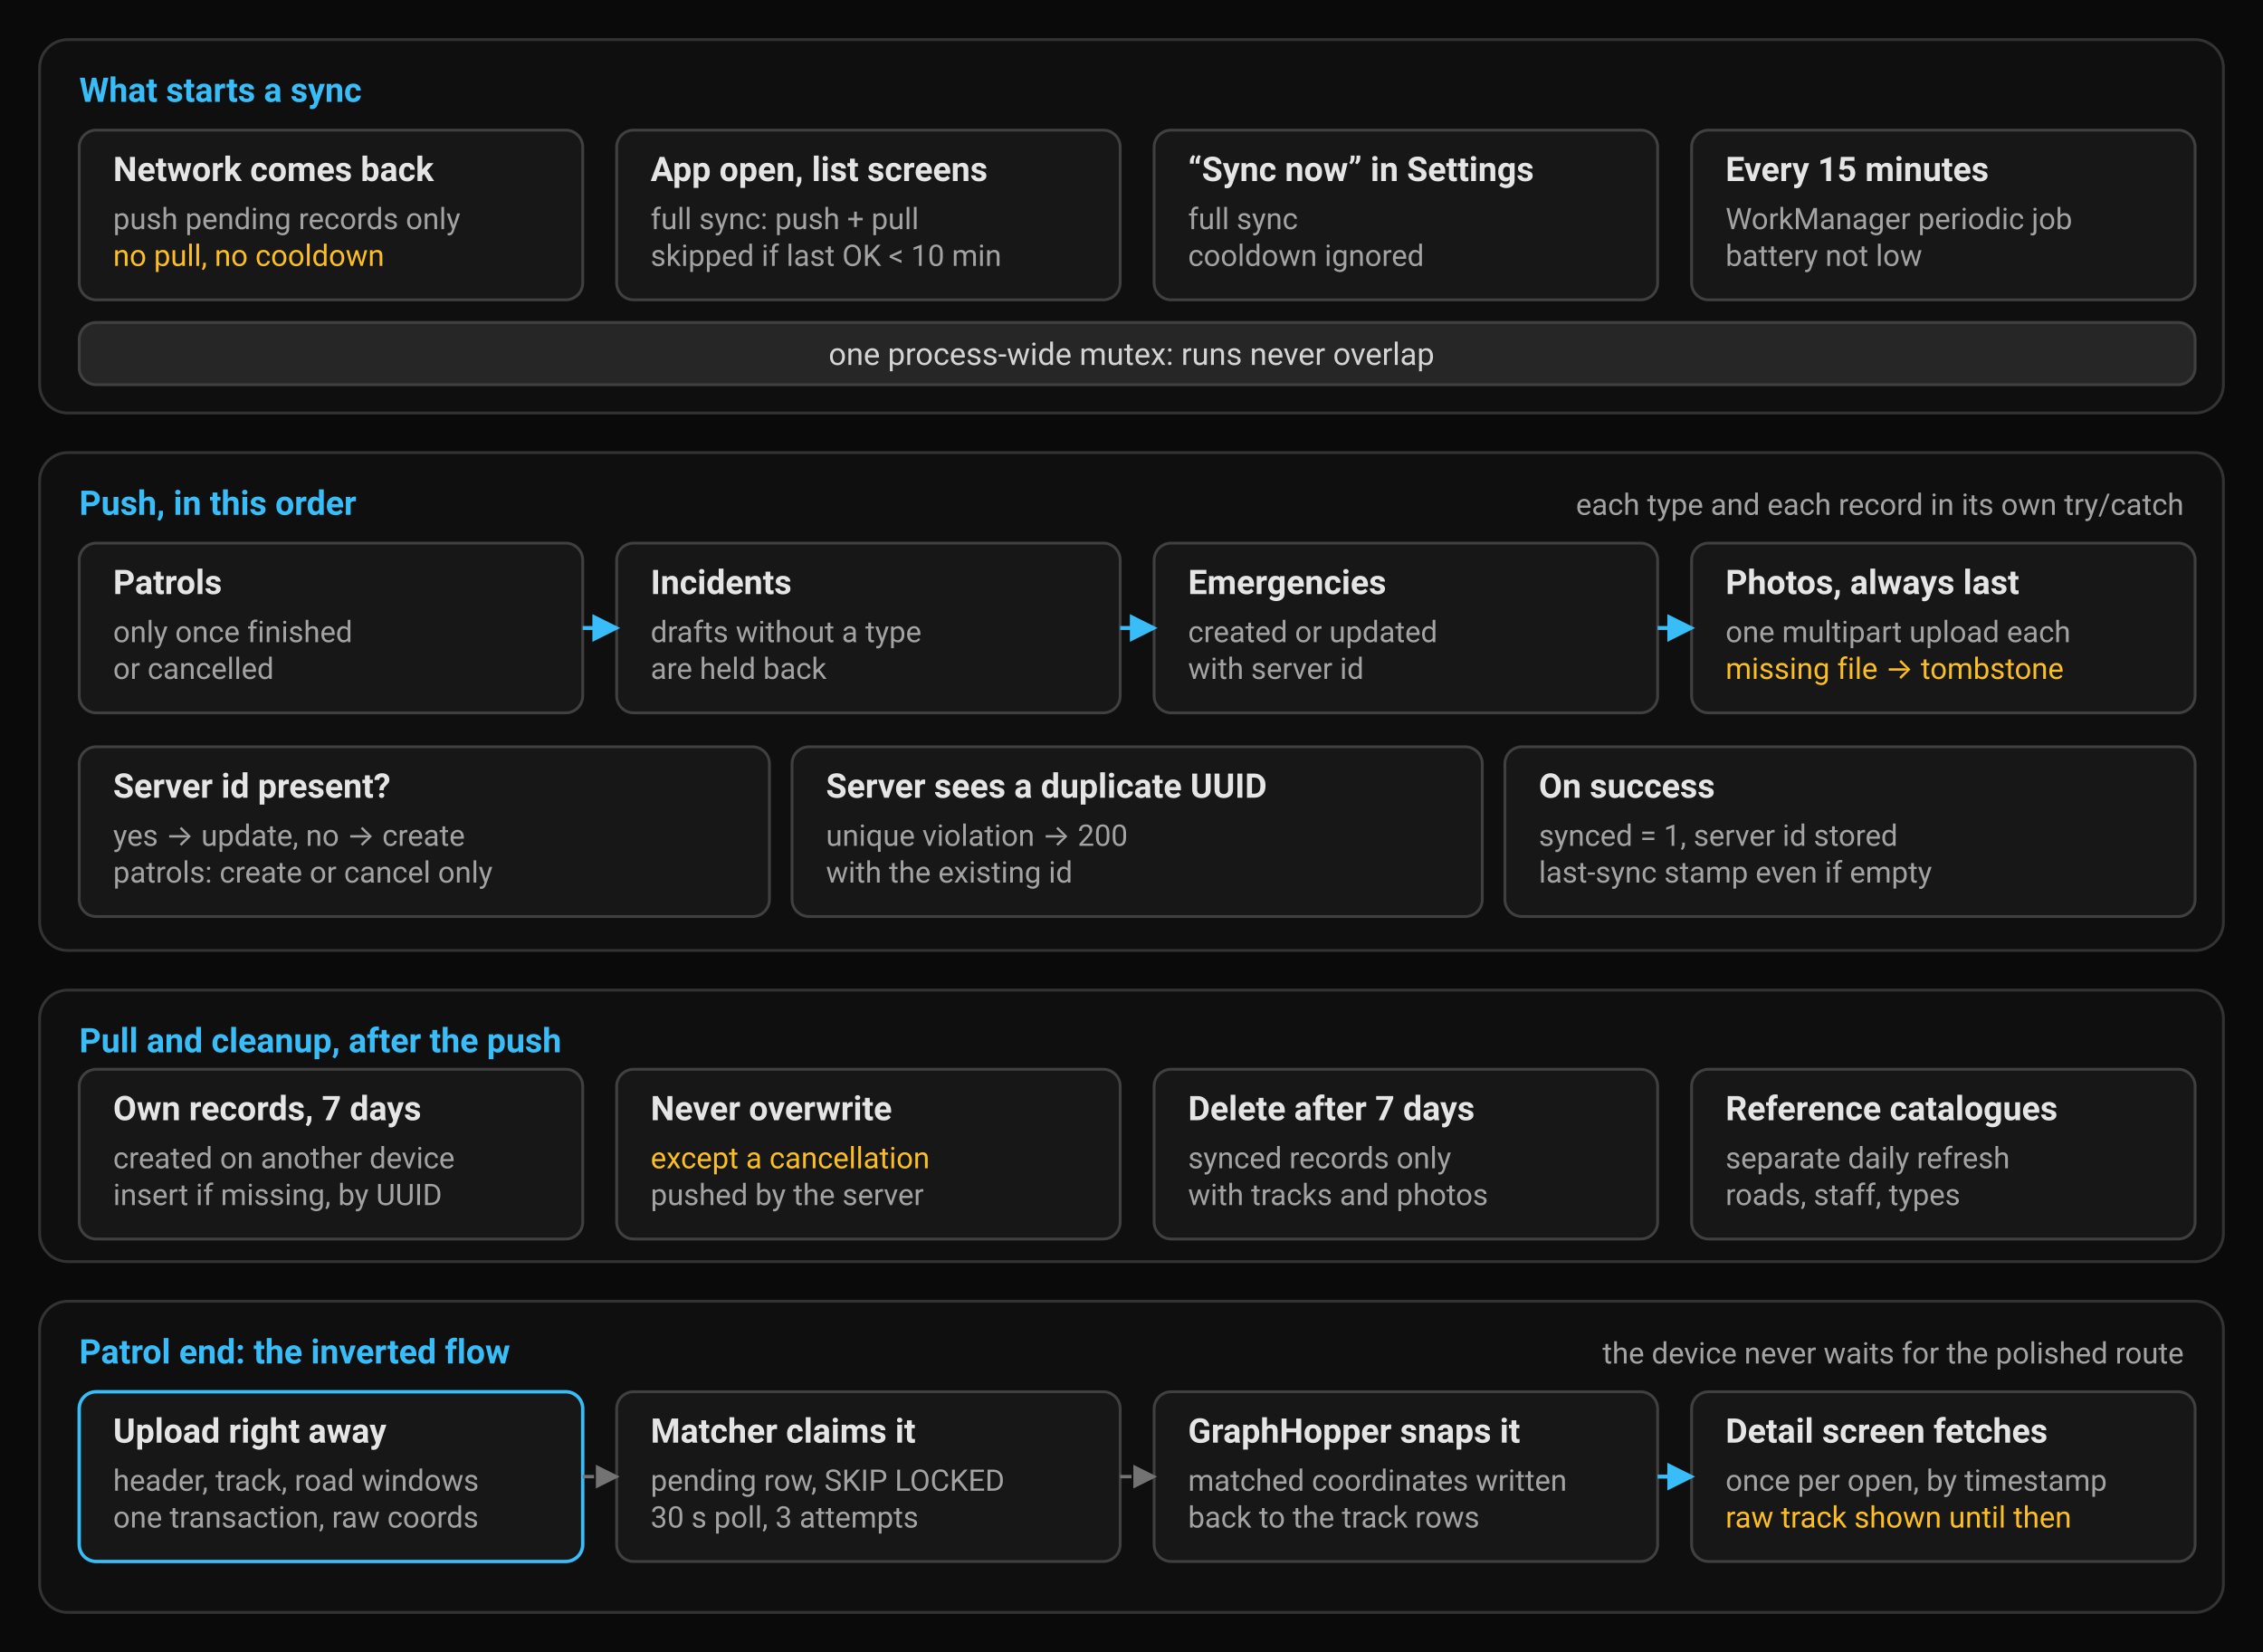
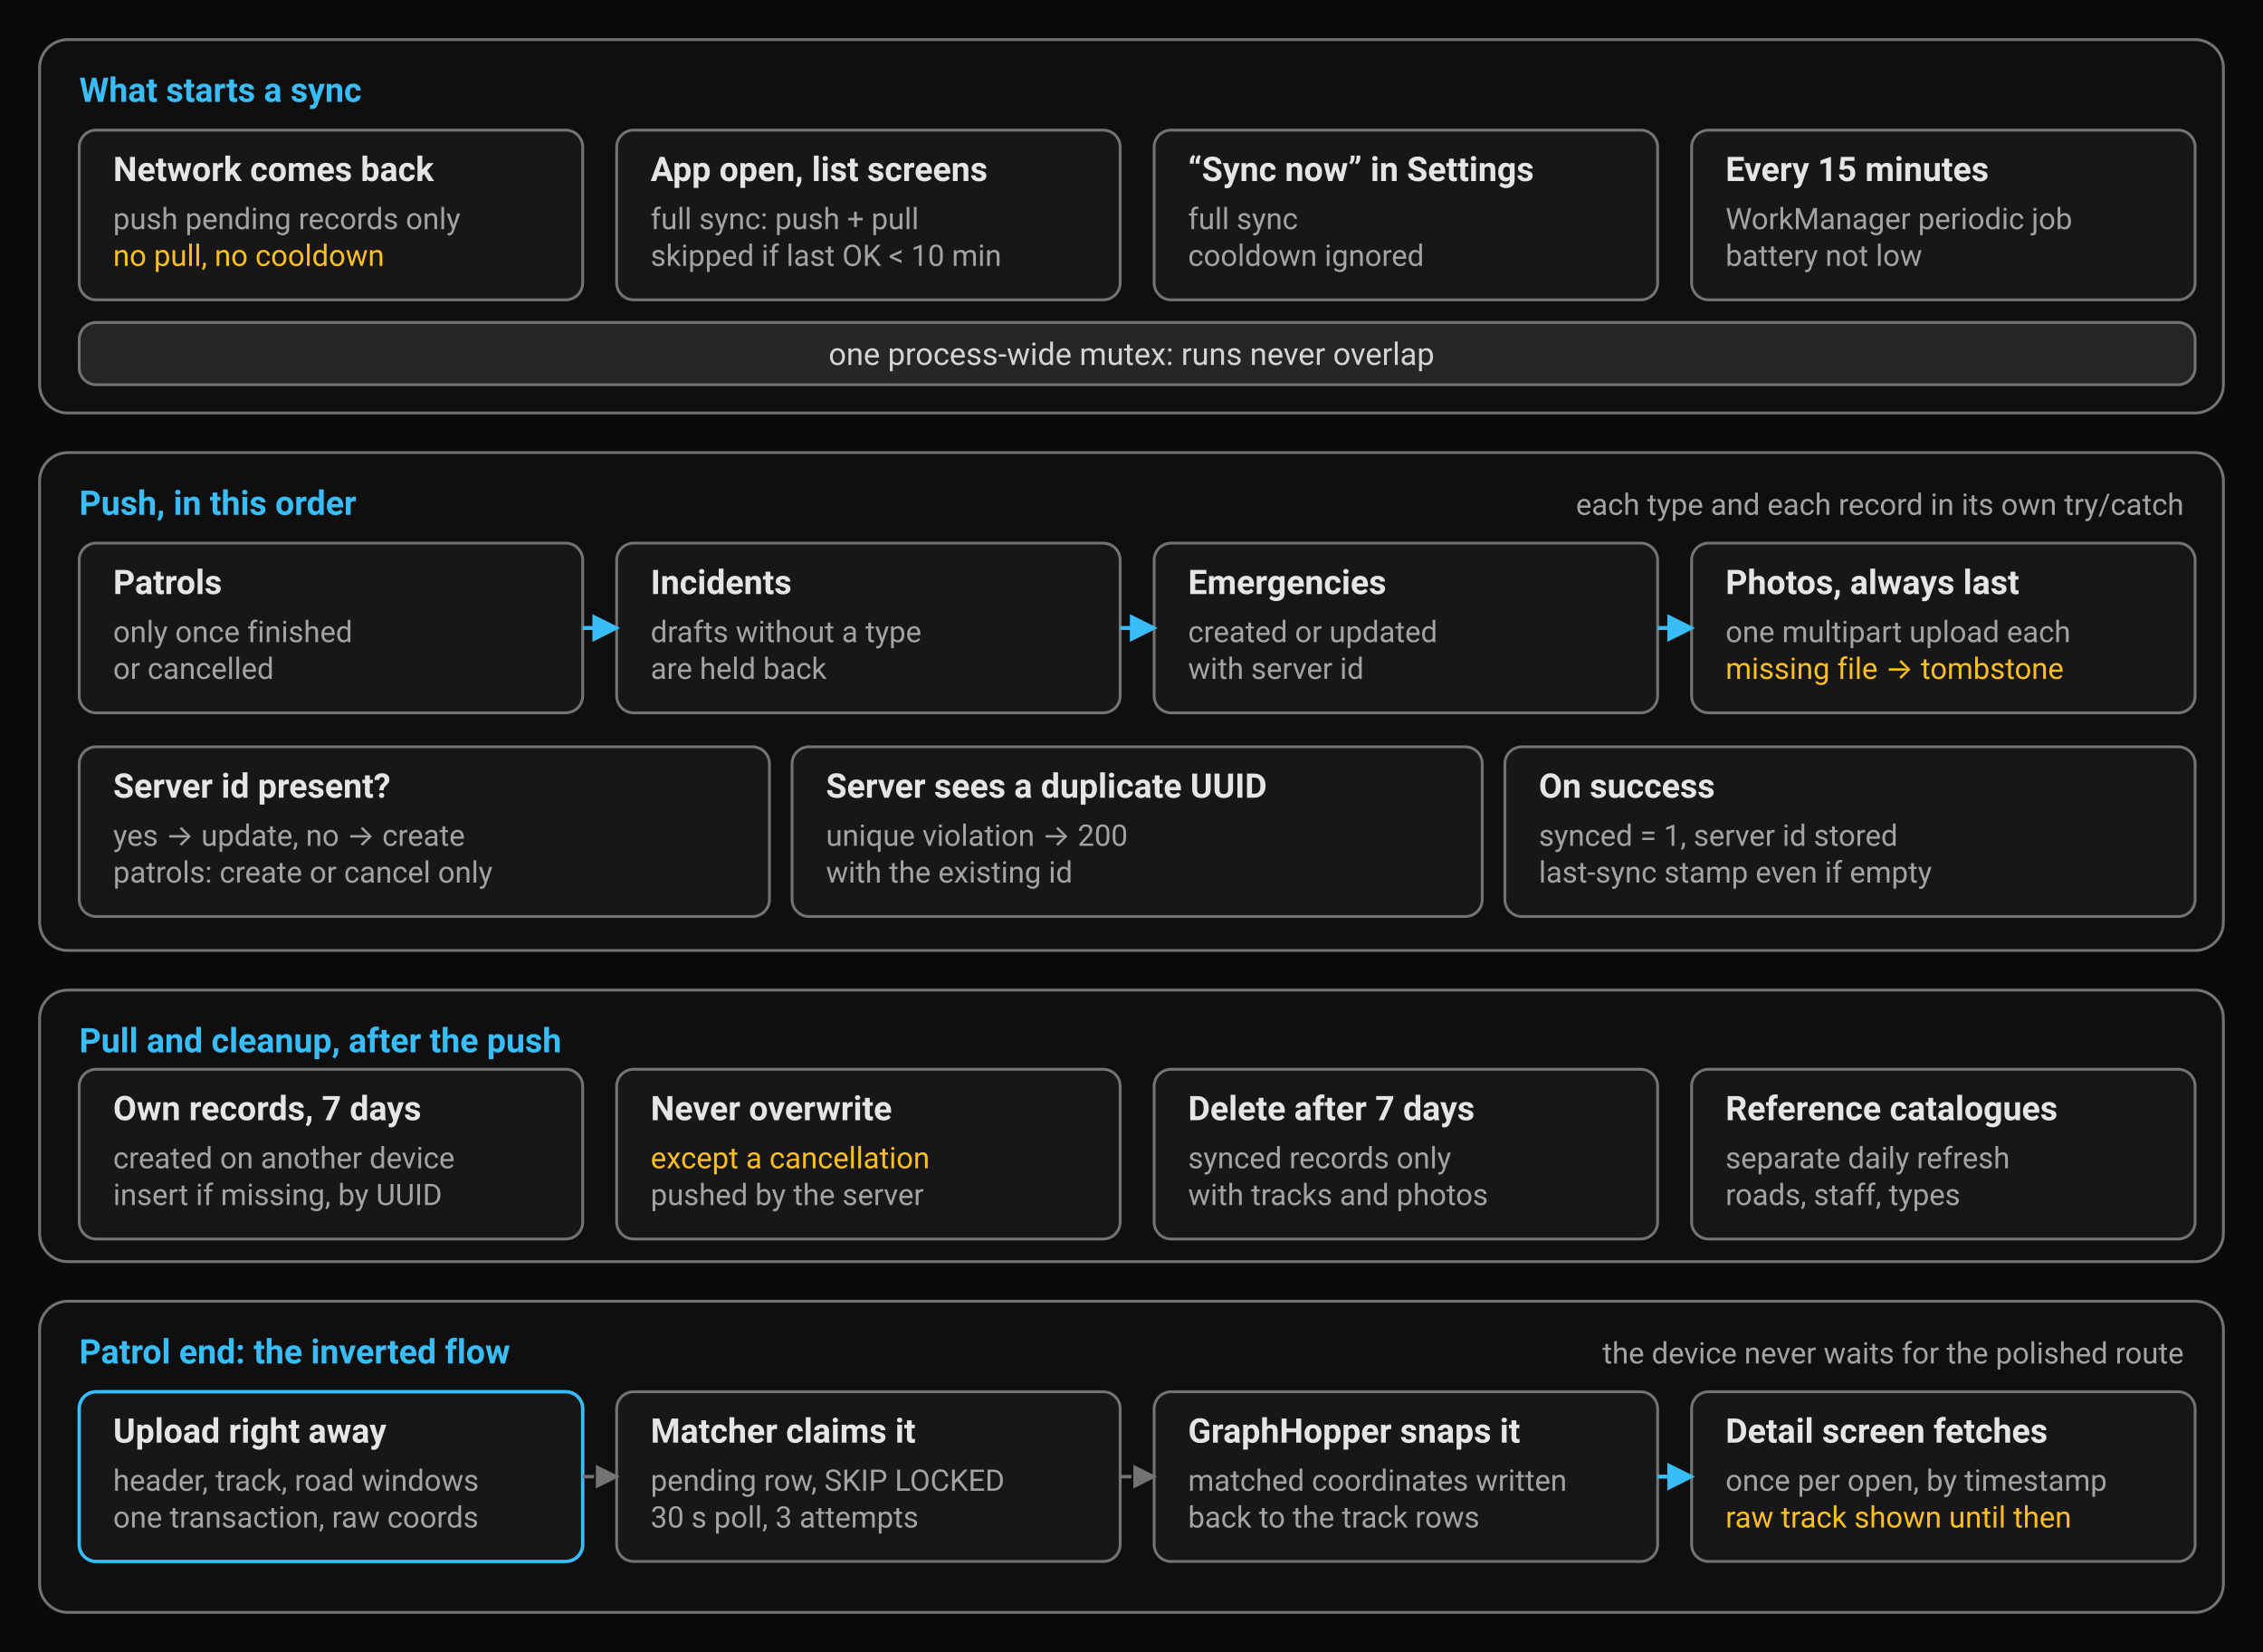
<svg xmlns="http://www.w3.org/2000/svg" viewBox="0 0 800 584" width="800" height="584" role="img" aria-labelledby="title desc">
  <style>
    /* Opaque page colour: the figure stays legible outside the site (own tab, feed readers). */
    svg { background: #0a0a0a; }
    /* Safari lays text out at the size it is shown, and the system font widens at small sizes:
       without this, labels change width as the figure is zoomed. */
    svg { text-rendering: geometricPrecision; }
-     .lane { fill: #0f0f0f; stroke: #333333; stroke-width: 1; }
-     .box { fill: #171717; stroke: #404040; stroke-width: 1; }
+     /* Grey outlines in #737373: 3:1 or more against the page and the fills they edge, so the
+        boxes stay apart at phone size too (WCAG 1.4.11). */
+     .lane { fill: #0f0f0f; stroke: #737373; stroke-width: 1; }
+     .box { fill: #171717; stroke: #737373; stroke-width: 1; }
    .box-accent { fill: #171717; stroke: #38bdf8; stroke-width: 1.2; }
-     .inner { fill: #262626; stroke: #404040; stroke-width: 1; }
+     .inner { fill: #262626; stroke: #737373; stroke-width: 1; }
    .t { font: 600 12px ui-sans-serif, system-ui, -apple-system, "Segoe UI", Roboto, sans-serif; fill: #e5e5e5; }
    .s { font: 10.5px ui-sans-serif, system-ui, -apple-system, "Segoe UI", Roboto, sans-serif; fill: #a3a3a3; }
    .k { font: 600 12px ui-sans-serif, system-ui, -apple-system, "Segoe UI", Roboto, sans-serif; fill: #38bdf8; }
    .lbl { font: 11px ui-sans-serif, system-ui, -apple-system, "Segoe UI", Roboto, sans-serif; fill: #d4d4d4; }
    .mono { font: 10.5px ui-monospace, SFMono-Regular, Menlo, Consolas, monospace; fill: #d4d4d4; }
    .warn { fill: #fbbf24; }
    .arrow { stroke: #38bdf8; stroke-width: 1.4; fill: none; }
    .arrow-dim { stroke: #737373; stroke-width: 1.2; fill: none; stroke-dasharray: 4 3; }
  </style>
  <defs>
    <marker id="ah" viewBox="0 0 8 8" refX="7" refY="4" markerWidth="7" markerHeight="7" orient="auto">
      <path d="M 0 0 L 8 4 L 0 8 z" fill="#38bdf8" />
    </marker>
    <marker id="ahd" viewBox="0 0 8 8" refX="7" refY="4" markerWidth="7" markerHeight="7" orient="auto">
      <path d="M 0 0 L 8 4 L 0 8 z" fill="#737373" />
    </marker>
    <marker id="ahs" viewBox="0 0 8 8" refX="1" refY="4" markerWidth="7" markerHeight="7" orient="auto">
      <path d="M 8 0 L 0 4 L 8 8 z" fill="#38bdf8" />
    </marker>
  </defs>
  <rect width="100%" height="100%" fill="#0a0a0a" />
  <rect class="lane" x="14" y="14" width="772" height="132" rx="10" />
  <text class="k" x="28" y="36">What starts a sync</text>
  <rect class="box" x="28" y="46" width="178" height="60" rx="6" />
  <text class="t" x="40" y="64">Network comes back</text>
  <text class="s" x="40" y="81">push pending records only</text>
  <text class="s warn" x="40" y="94">no pull, no cooldown</text>
  <rect class="box" x="218" y="46" width="178" height="60" rx="6" />
  <text class="t" x="230" y="64">App open, list screens</text>
  <text class="s" x="230" y="81">full sync: push + pull</text>
  <text class="s" x="230" y="94">skipped if last OK &lt; 10 min</text>
  <rect class="box" x="408" y="46" width="178" height="60" rx="6" />
  <text class="t" x="420" y="64">“Sync now” in Settings</text>
  <text class="s" x="420" y="81">full sync</text>
  <text class="s" x="420" y="94">cooldown ignored</text>
  <rect class="box" x="598" y="46" width="178" height="60" rx="6" />
  <text class="t" x="610" y="64">Every 15 minutes</text>
  <text class="s" x="610" y="81">WorkManager periodic job</text>
  <text class="s" x="610" y="94">battery not low</text>
  <rect class="inner" x="28" y="114" width="748" height="22" rx="6" />
  <text class="lbl" x="400" y="129" text-anchor="middle">one process-wide mutex: runs never overlap</text>
  <rect class="lane" x="14" y="160" width="772" height="176" rx="10" />
  <text class="k" x="28" y="182">Push, in this order</text>
  <text class="s" x="772" y="182" text-anchor="end">each type and each record in its own try/catch</text>
  <rect class="box" x="28" y="192" width="178" height="60" rx="6" />
  <text class="t" x="40" y="210">Patrols</text>
  <text class="s" x="40" y="227">only once finished</text>
  <text class="s" x="40" y="240">or cancelled</text>
  <rect class="box" x="218" y="192" width="178" height="60" rx="6" />
  <text class="t" x="230" y="210">Incidents</text>
  <text class="s" x="230" y="227">drafts without a type</text>
  <text class="s" x="230" y="240">are held back</text>
  <rect class="box" x="408" y="192" width="178" height="60" rx="6" />
  <text class="t" x="420" y="210">Emergencies</text>
  <text class="s" x="420" y="227">created or updated</text>
  <text class="s" x="420" y="240">with server id</text>
  <rect class="box" x="598" y="192" width="178" height="60" rx="6" />
  <text class="t" x="610" y="210">Photos, always last</text>
  <text class="s" x="610" y="227">one multipart upload each</text>
  <text class="s warn" x="610" y="240">missing file → tombstone</text>
  <path class="arrow" d="M 206 222 L 218 222" marker-end="url(#ah)" />
  <path class="arrow" d="M 396 222 L 408 222" marker-end="url(#ah)" />
  <path class="arrow" d="M 586 222 L 598 222" marker-end="url(#ah)" />
  <rect class="box" x="28" y="264" width="244" height="60" rx="6" />
  <text class="t" x="40" y="282">Server id present?</text>
  <text class="s" x="40" y="299">yes → update, no → create</text>
  <text class="s" x="40" y="312">patrols: create or cancel only</text>
  <rect class="box" x="280" y="264" width="244" height="60" rx="6" />
  <text class="t" x="292" y="282">Server sees a duplicate UUID</text>
  <text class="s" x="292" y="299">unique violation → 200</text>
  <text class="s" x="292" y="312">with the existing id</text>
  <rect class="box" x="532" y="264" width="244" height="60" rx="6" />
  <text class="t" x="544" y="282">On success</text>
  <text class="s" x="544" y="299">synced = 1, server id stored</text>
  <text class="s" x="544" y="312">last-sync stamp even if empty</text>
  <rect class="lane" x="14" y="350" width="772" height="96" rx="10" />
  <text class="k" x="28" y="372">Pull and cleanup, after the push</text>
  <rect class="box" x="28" y="378" width="178" height="60" rx="6" />
  <text class="t" x="40" y="396">Own records, 7 days</text>
  <text class="s" x="40" y="413">created on another device</text>
  <text class="s" x="40" y="426">insert if missing, by UUID</text>
  <rect class="box" x="218" y="378" width="178" height="60" rx="6" />
  <text class="t" x="230" y="396">Never overwrite</text>
  <text class="s warn" x="230" y="413">except a cancellation</text>
  <text class="s" x="230" y="426">pushed by the server</text>
  <rect class="box" x="408" y="378" width="178" height="60" rx="6" />
  <text class="t" x="420" y="396">Delete after 7 days</text>
  <text class="s" x="420" y="413">synced records only</text>
  <text class="s" x="420" y="426">with tracks and photos</text>
  <rect class="box" x="598" y="378" width="178" height="60" rx="6" />
  <text class="t" x="610" y="396">Reference catalogues</text>
  <text class="s" x="610" y="413">separate daily refresh</text>
  <text class="s" x="610" y="426">roads, staff, types</text>
  <rect class="lane" x="14" y="460" width="772" height="110" rx="10" />
  <text class="k" x="28" y="482">Patrol end: the inverted flow</text>
  <text class="s" x="772" y="482" text-anchor="end">the device never waits for the polished route</text>
  <rect class="box-accent" x="28" y="492" width="178" height="60" rx="6" />
  <text class="t" x="40" y="510">Upload right away</text>
  <text class="s" x="40" y="527">header, track, road windows</text>
  <text class="s" x="40" y="540">one transaction, raw coords</text>
  <rect class="box" x="218" y="492" width="178" height="60" rx="6" />
  <text class="t" x="230" y="510">Matcher claims it</text>
  <text class="s" x="230" y="527">pending row, SKIP LOCKED</text>
  <text class="s" x="230" y="540">30 s poll, 3 attempts</text>
  <rect class="box" x="408" y="492" width="178" height="60" rx="6" />
  <text class="t" x="420" y="510">GraphHopper snaps it</text>
  <text class="s" x="420" y="527">matched coordinates written</text>
  <text class="s" x="420" y="540">back to the track rows</text>
  <rect class="box" x="598" y="492" width="178" height="60" rx="6" />
  <text class="t" x="610" y="510">Detail screen fetches</text>
  <text class="s" x="610" y="527">once per open, by timestamp</text>
  <text class="s warn" x="610" y="540">raw track shown until then</text>
  <path class="arrow-dim" d="M 206 522 L 218 522" marker-end="url(#ahd)" />
  <path class="arrow-dim" d="M 396 522 L 408 522" marker-end="url(#ahd)" />
  <path class="arrow" d="M 586 522 L 598 522" marker-end="url(#ah)" />
</svg>
